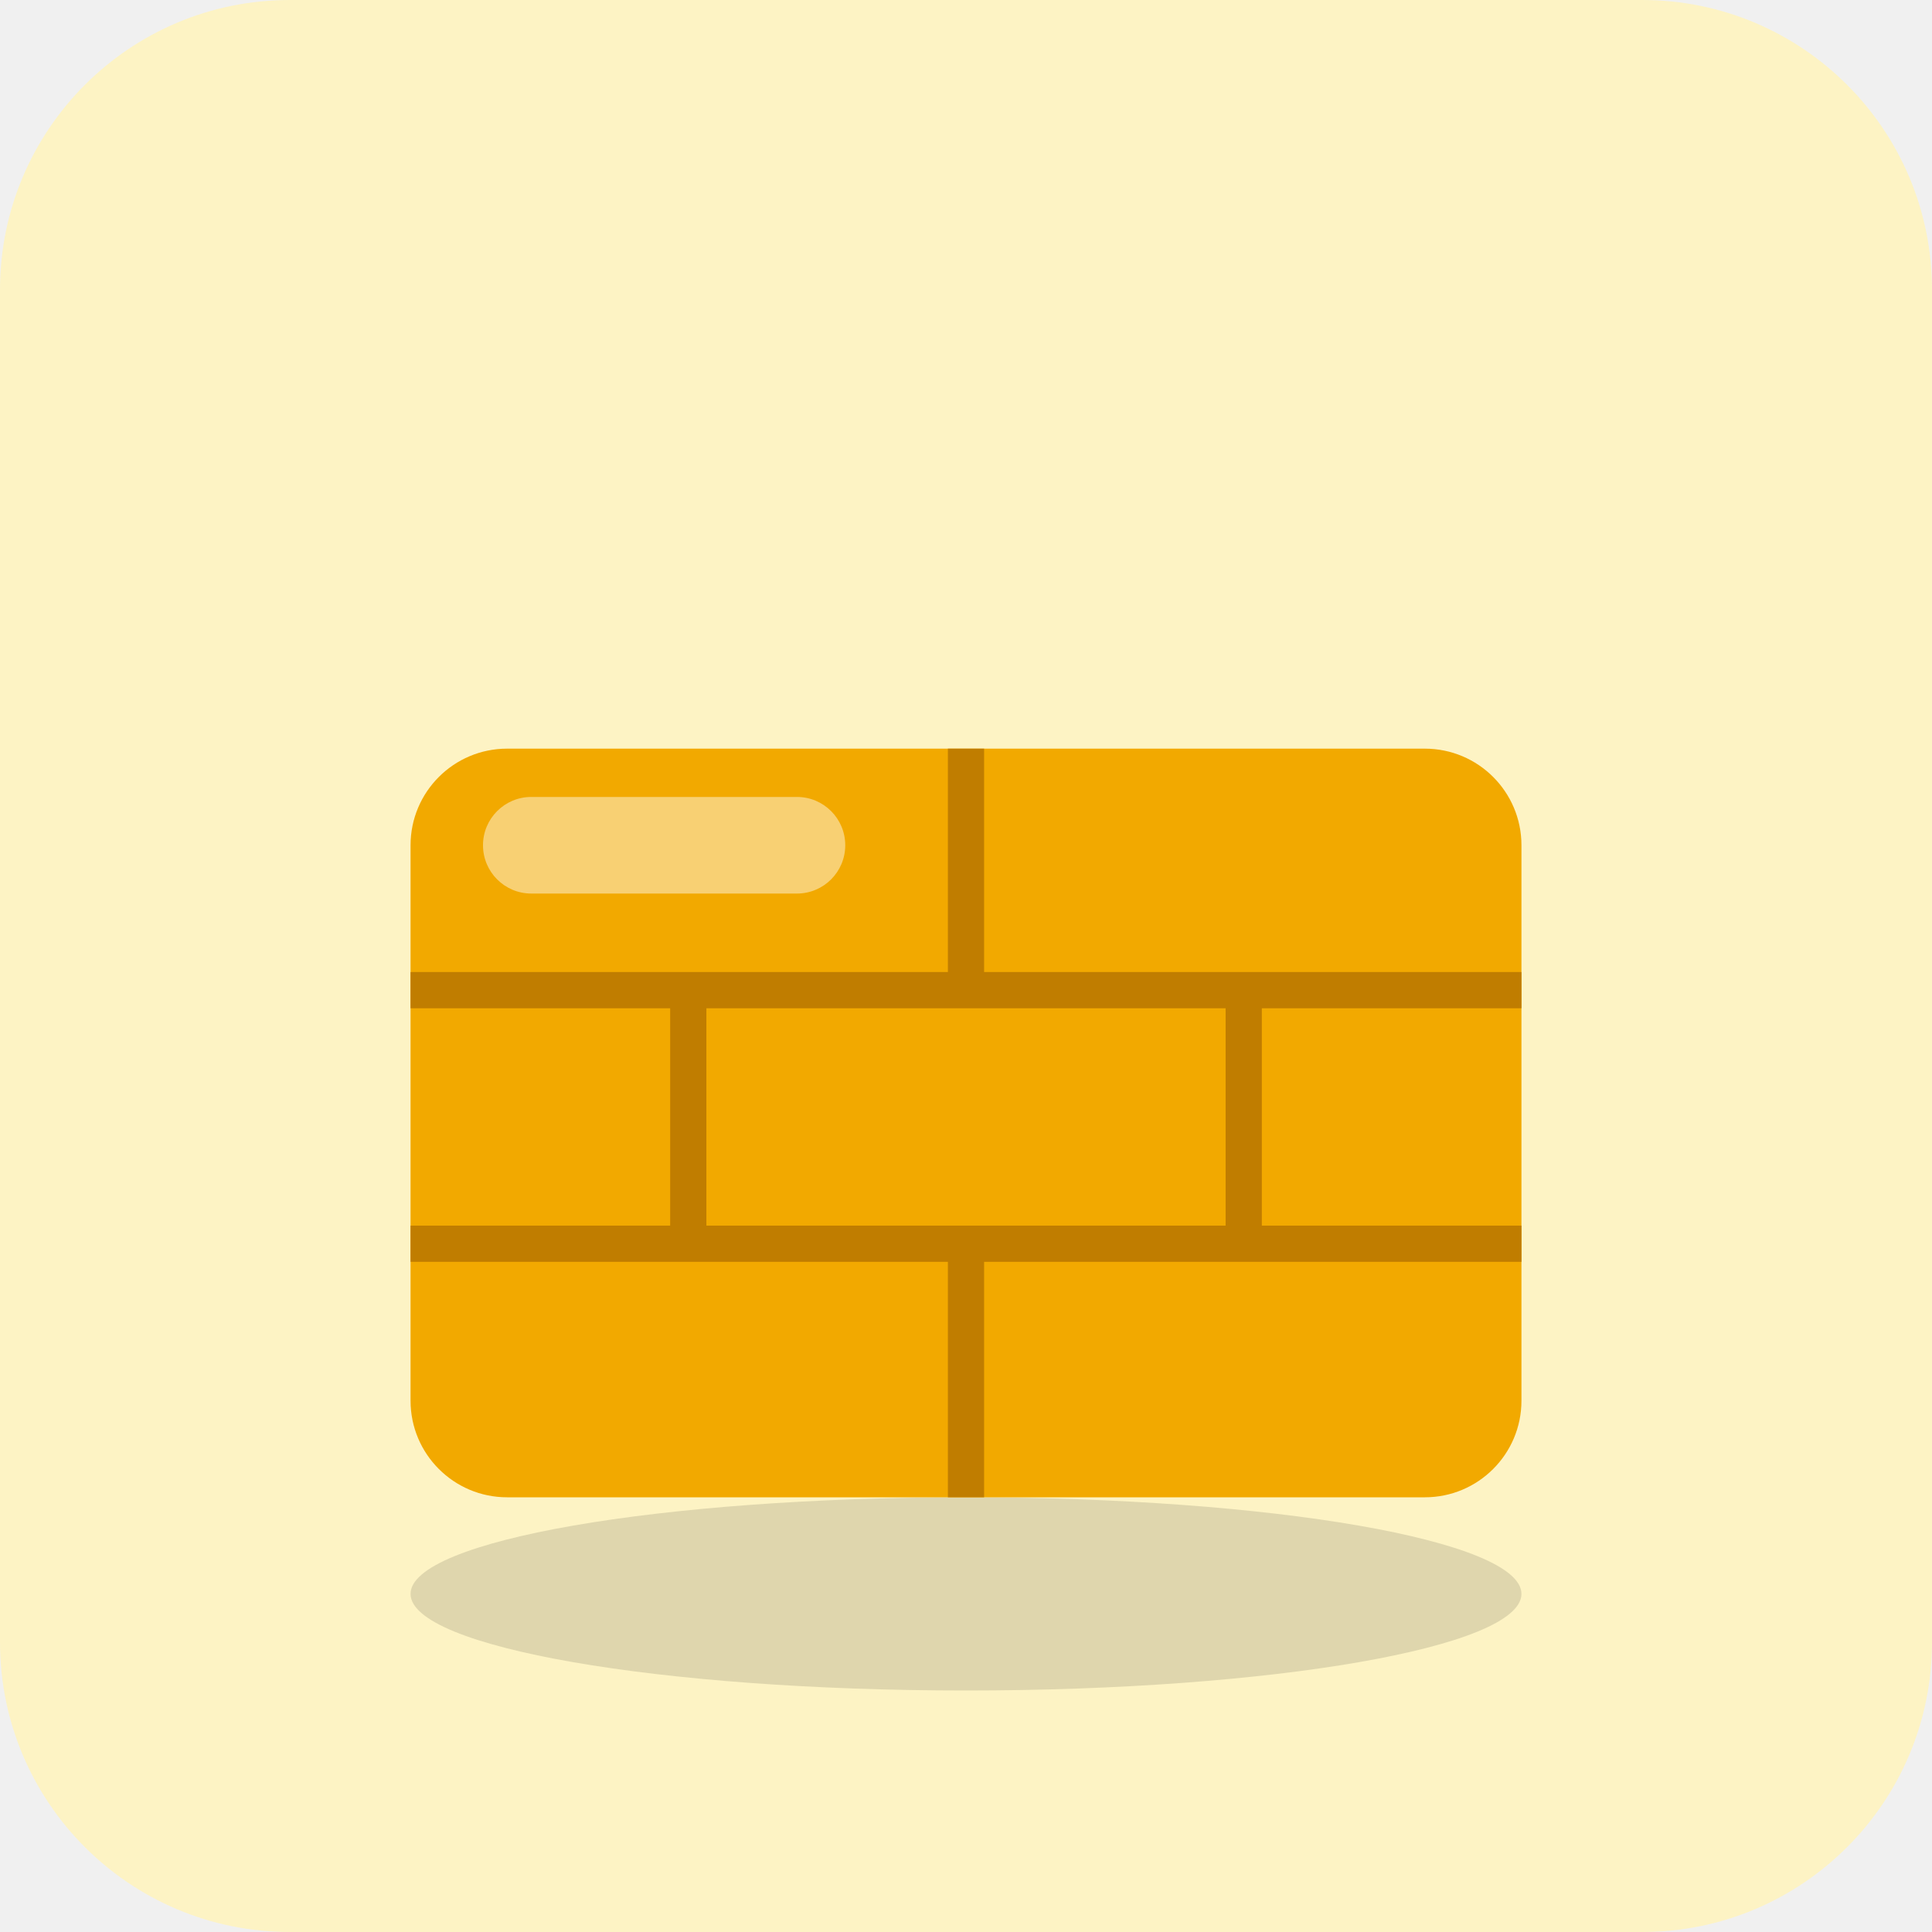
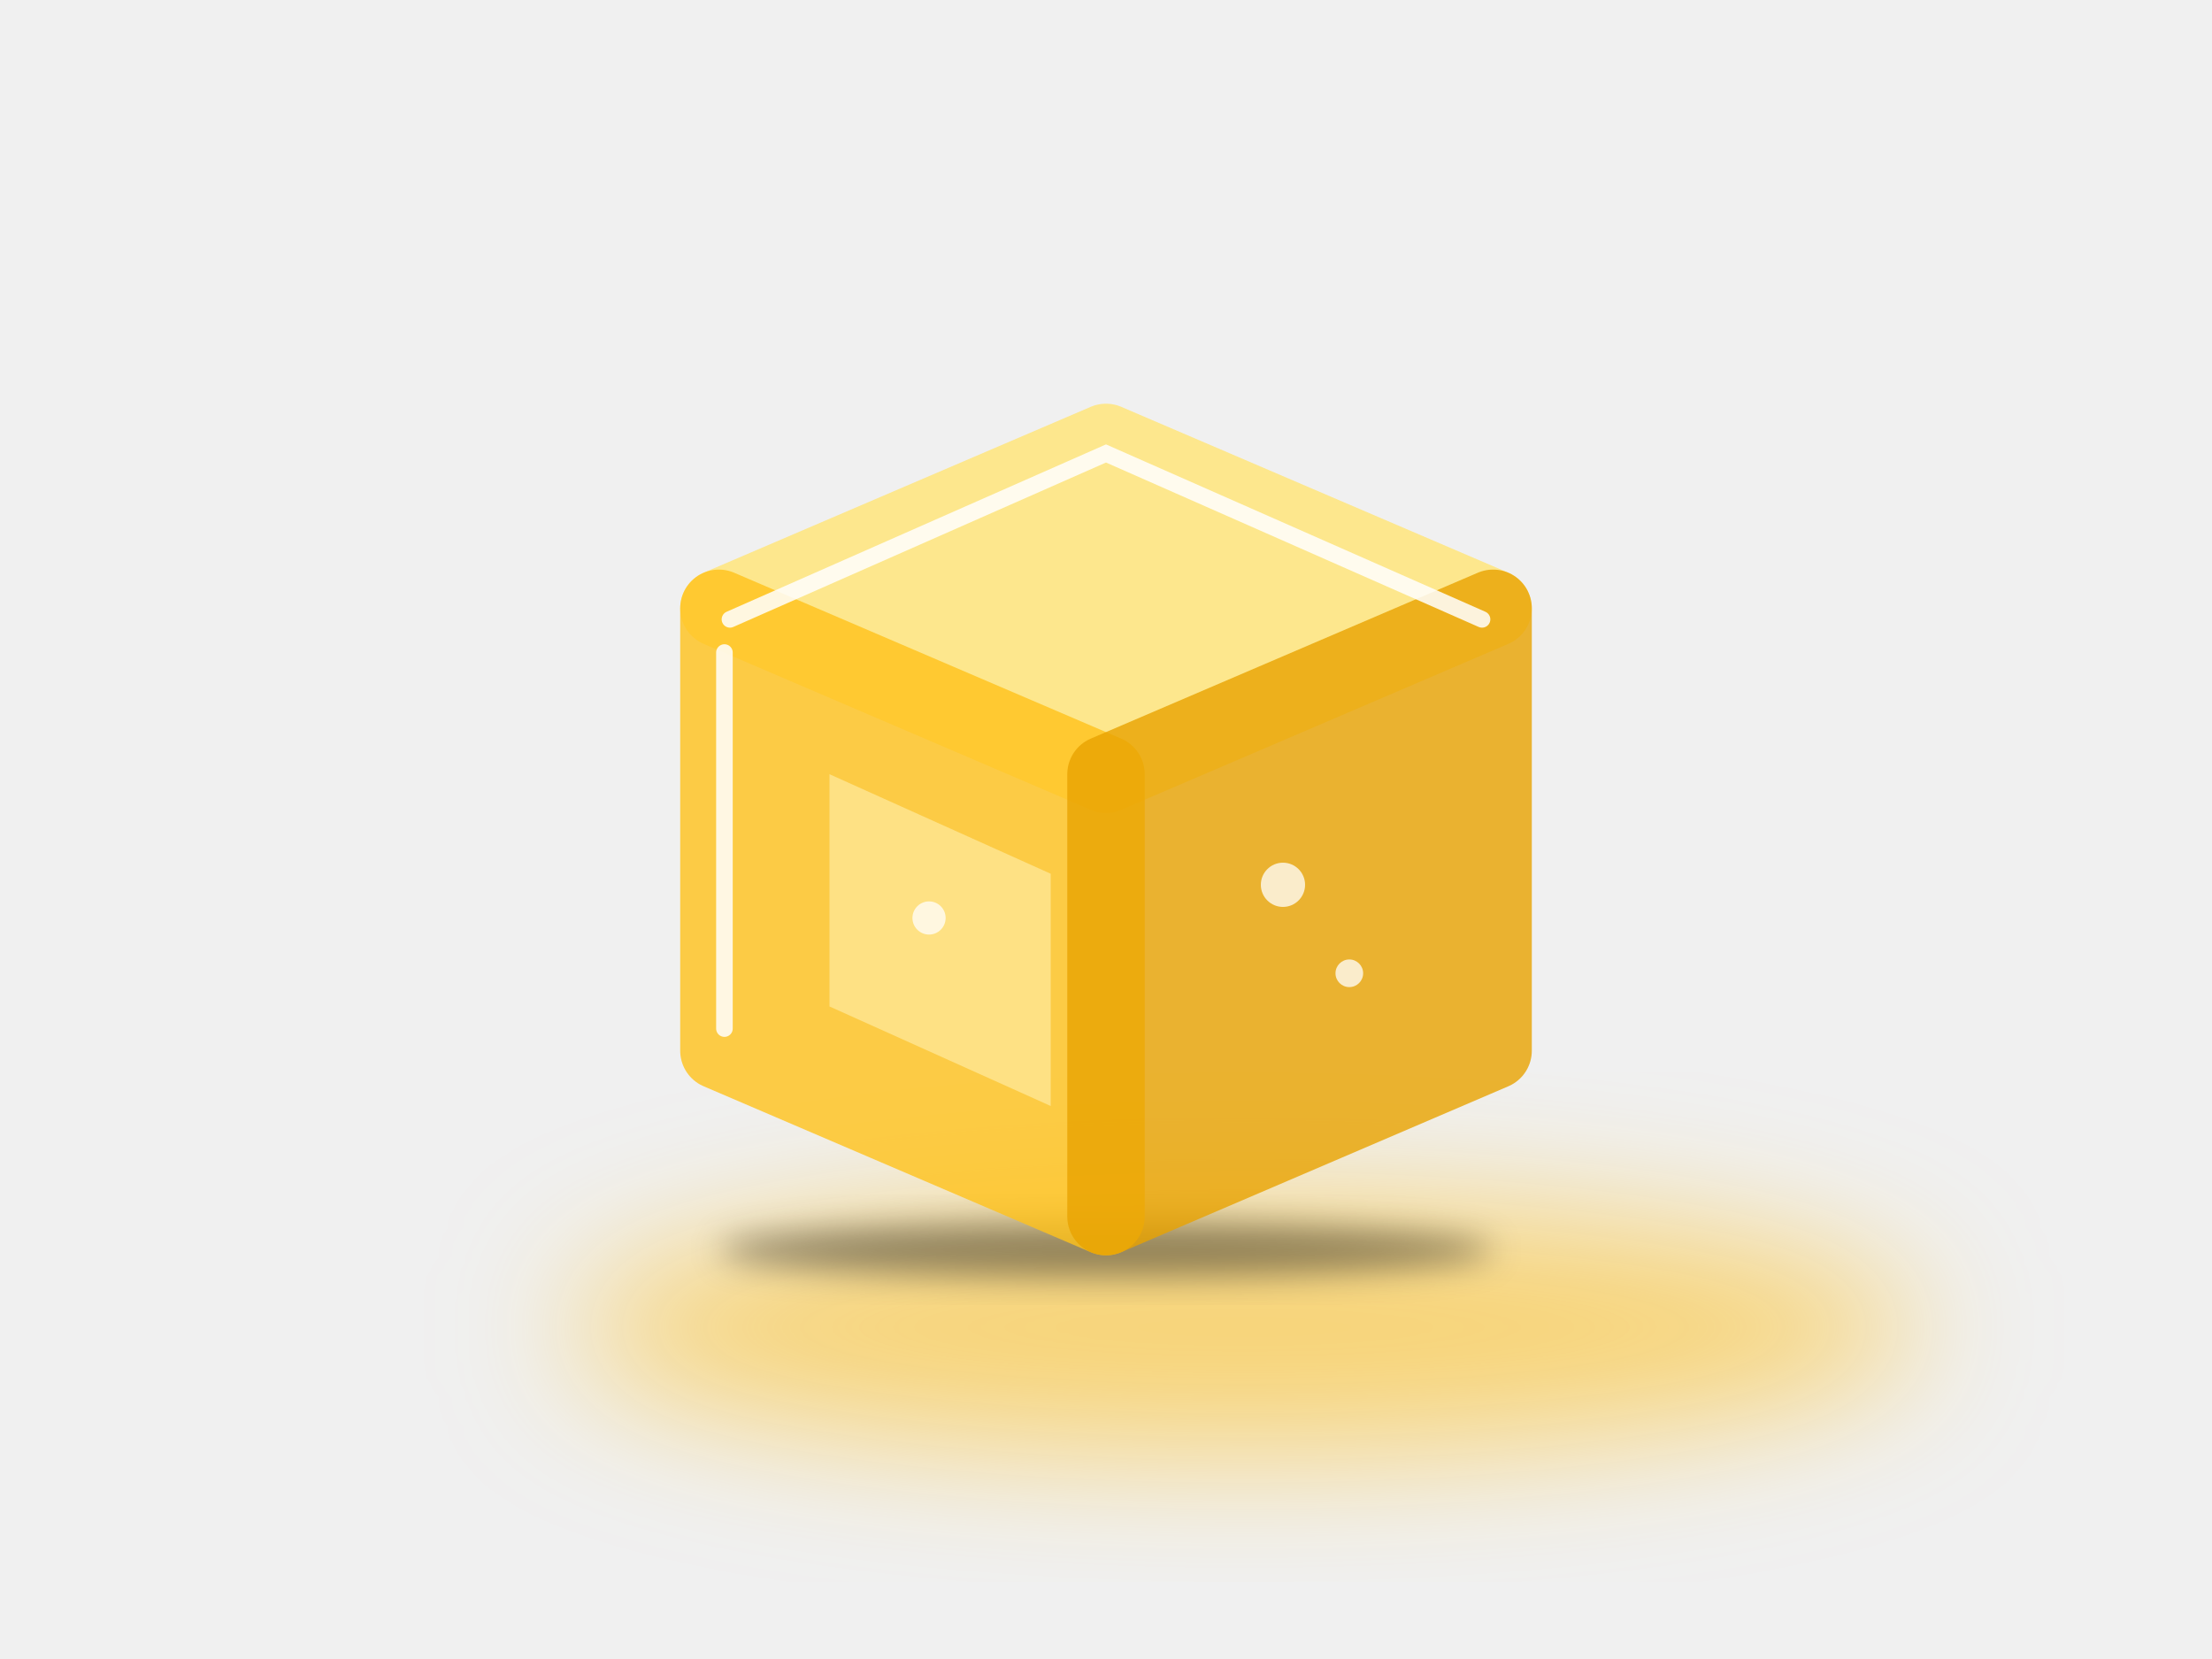
- <svg xmlns="http://www.w3.org/2000/svg" viewBox="0 0 160 160" role="img">
-   <rect width="160" height="160" rx="24" fill="#fdf3c4" />
-   <ellipse cx="80" cy="132" rx="46" ry="8" fill="#000" opacity=".12" />
-   <rect x="34" y="62" width="92" height="62" rx="8" fill="#f2a900" />
-   <path d="M34 82h92M34 103h92M80 62v20M57 82v21M103 82v21M80 103v21" stroke="#c07d00" stroke-width="3" />
-   <rect x="40" y="66" width="30" height="8" rx="4" fill="#fff" opacity=".45" />
+ <svg xmlns="http://www.w3.org/2000/svg" viewBox="0 0 400 300" role="img">
+   <defs>
+     <filter id="g" x="-50%" y="-50%" width="200%" height="200%">
+       <feGaussianBlur stdDeviation="12" />
+     </filter>
+     <filter id="c" x="-50%" y="-50%" width="200%" height="200%">
+       <feGaussianBlur stdDeviation="3" />
+     </filter>
+   </defs>
+   <ellipse cx="225" cy="240" rx="122" ry="23" fill="#FFB800" opacity=".5" filter="url(#g)" />
+   <ellipse cx="200" cy="226" rx="70" ry="5" fill="#000" opacity=".4" filter="url(#c)" />
+   <g stroke-linejoin="round" stroke-width="14">
+     <polygon points="130,110 200,80 270,110 200,140" fill="#FFE680" stroke="#FFE680" opacity=".88" />
+     <polygon points="130,110 200,140 200,220 130,190" fill="#FFC21A" stroke="#FFC21A" opacity=".8" />
+     <polygon points="200,140 270,110 270,190 200,220" fill="#E8A200" stroke="#E8A200" opacity=".8" />
+   </g>
+   <polygon points="150,140 190,158 190,200 150,182" fill="#FFF3B8" opacity=".55" />
+   <g fill="none" stroke="#fff" stroke-width="3" stroke-linecap="round" opacity=".85">
+     <path d="M132 112 L200 82 L268 112" />
+     <path d="M131 118 V186" />
+   </g>
+   <g fill="#fff" opacity=".75">
+     <circle cx="232" cy="160" r="4" />
+     <circle cx="244" cy="176" r="2.5" />
+     <circle cx="168" cy="166" r="3" />
+   </g>
</svg>
